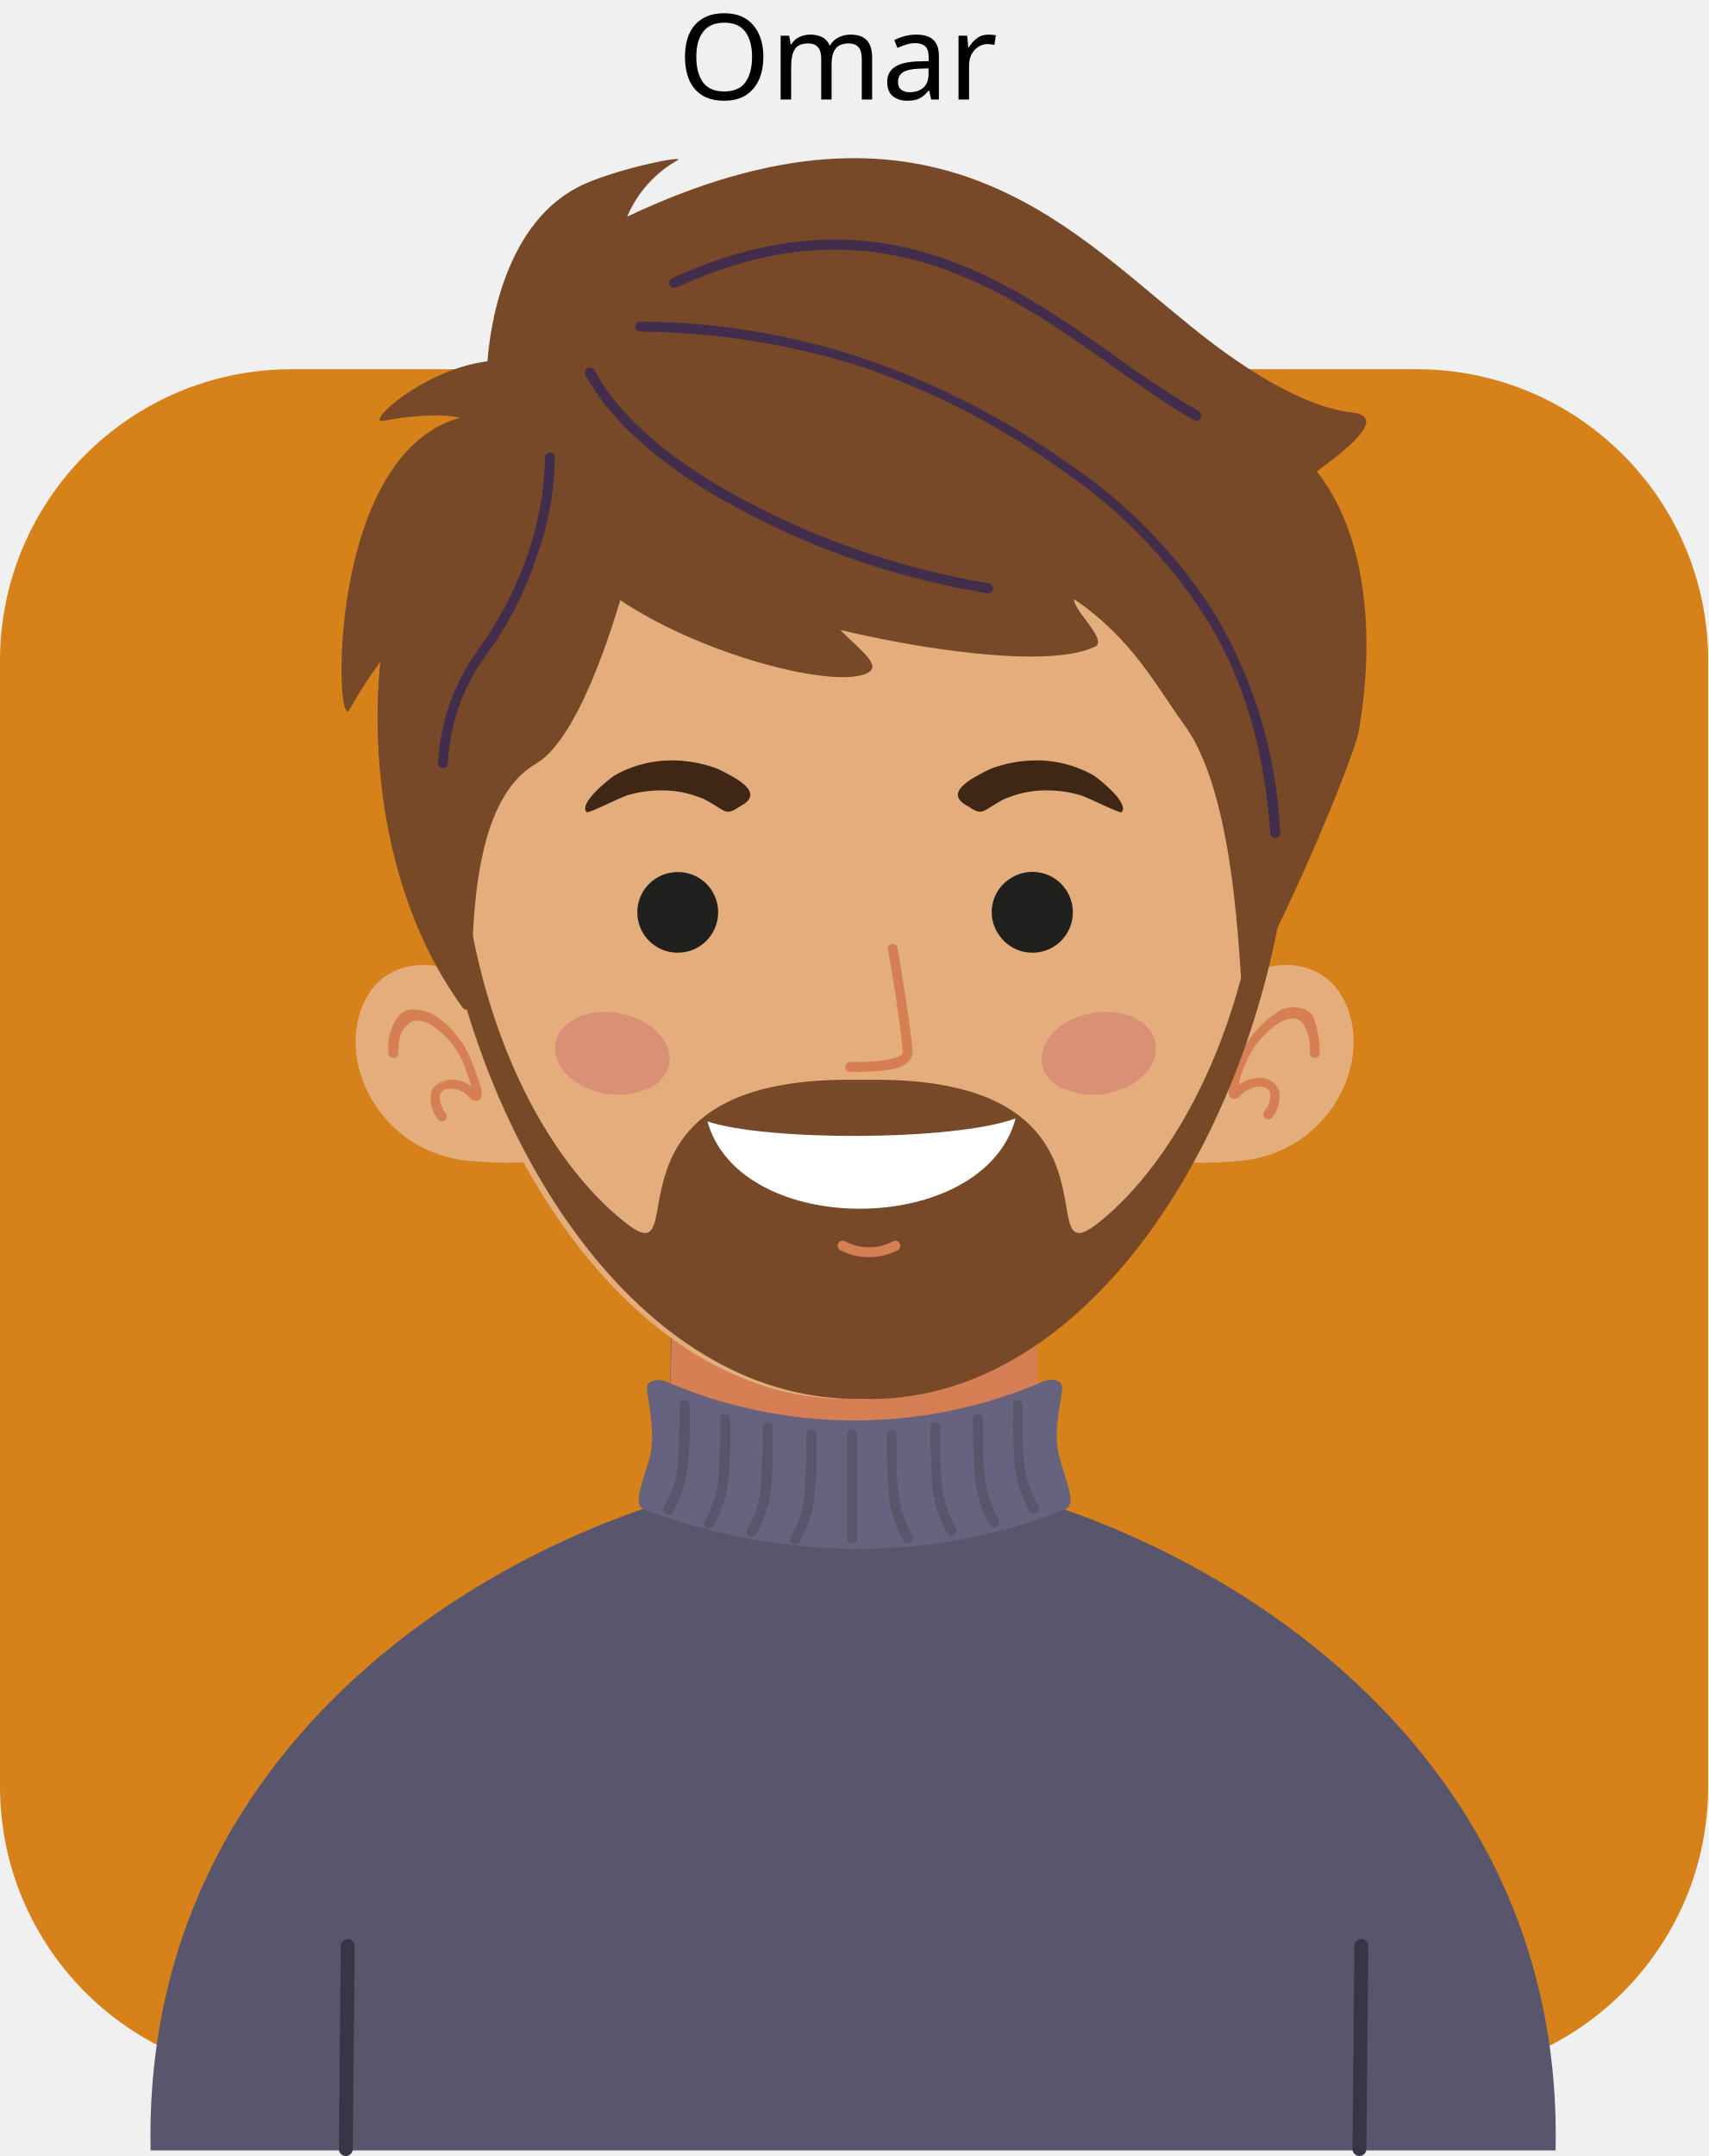
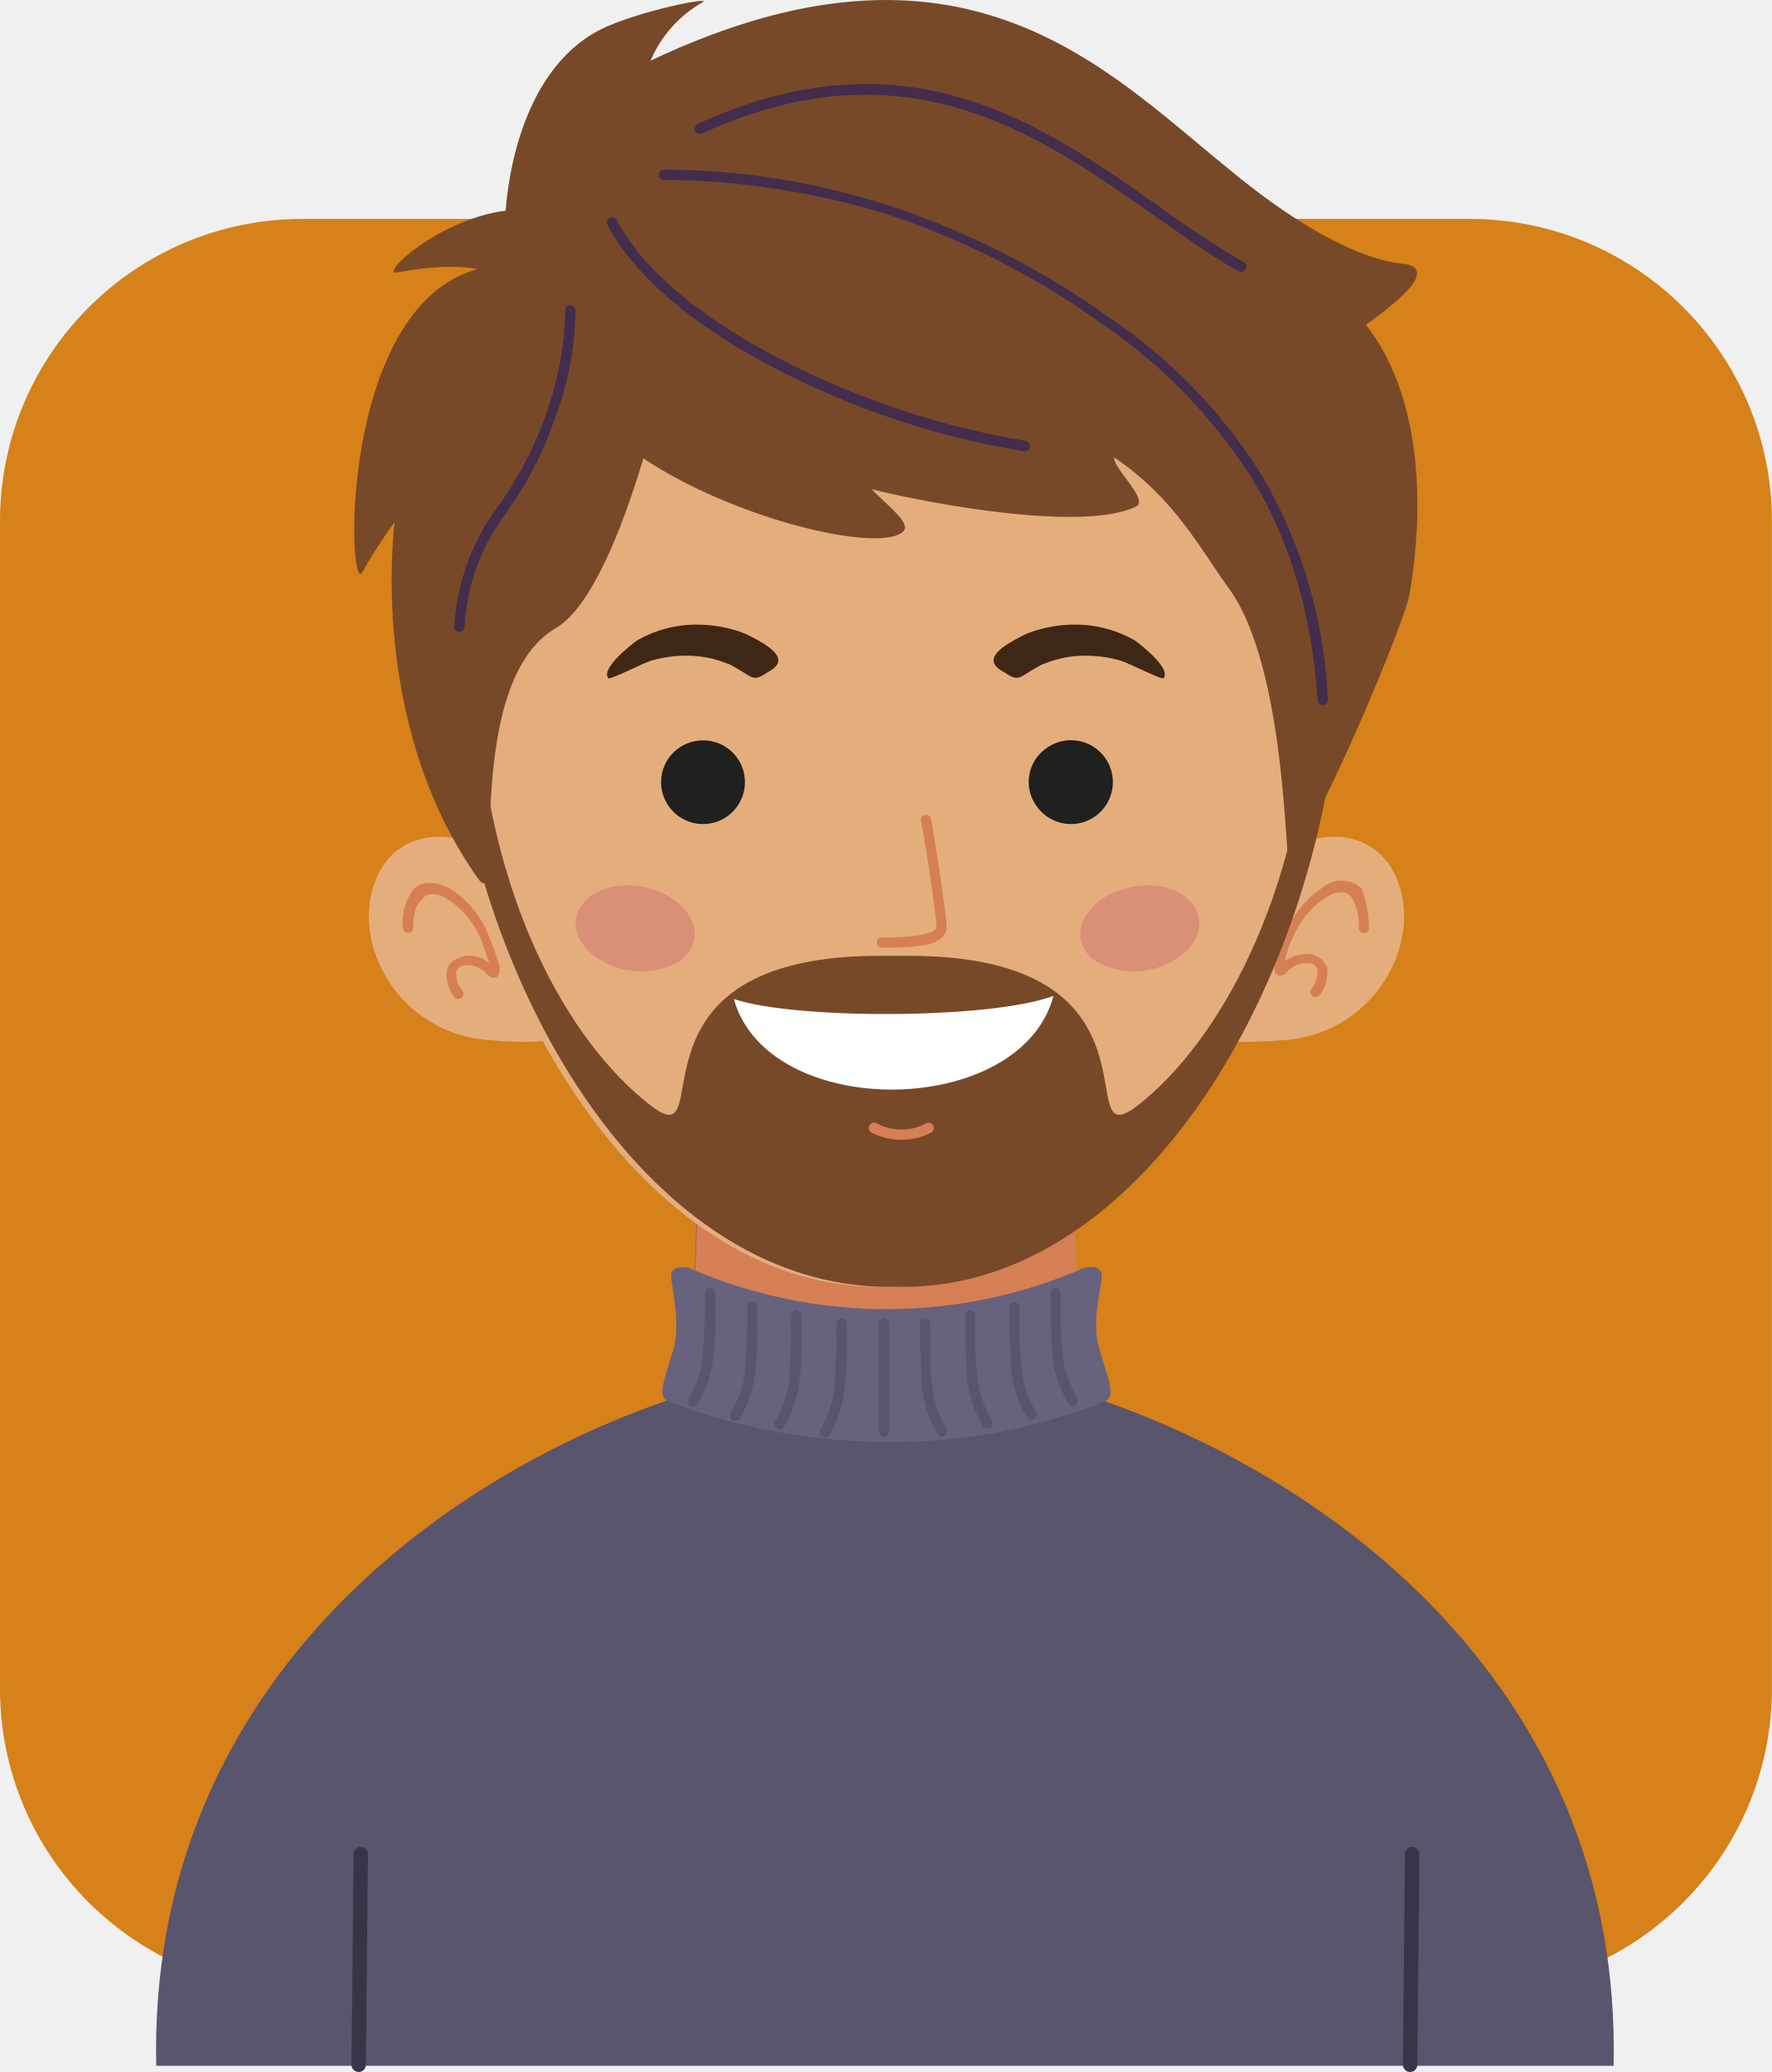
- <svg xmlns="http://www.w3.org/2000/svg" viewBox="0 0 172.4 217.56">
+ <svg xmlns="http://www.w3.org/2000/svg" viewBox="0 0 172.4 201.6">
  <defs>
-     <style>.cls-1{fill:#d68119;}.cls-1,.cls-10,.cls-11,.cls-12,.cls-2,.cls-3,.cls-4,.cls-5,.cls-6,.cls-7,.cls-8,.cls-9{fill-rule:evenodd;}.cls-2{fill:#58556c;}.cls-3{fill:#e4ae7c;}.cls-4{fill:#d67f54;}.cls-5{fill:#20201e;}.cls-6{fill:#da9077;}.cls-7{fill:#3f2716;}.cls-8{fill:#784928;}.cls-9{fill:#fff;}.cls-10{fill:#67627e;}.cls-11{fill:#383546;}.cls-12{fill:#432d4c;}.cls-13{isolation:isolate;font-size:12px;font-family:MyriadPro-Regular, Myriad Pro;}</style>
+     <style>.cls-1{fill:#d68119;}.cls-1,.cls-10,.cls-11,.cls-12,.cls-2,.cls-3,.cls-4,.cls-5,.cls-6,.cls-7,.cls-8,.cls-9{fill-rule:evenodd;}.cls-2{fill:#58556c;}.cls-3{fill:#e4ae7c;}.cls-4{fill:#d67f54;}.cls-5{fill:#20201e;}.cls-6{fill:#da9077;}.cls-7{fill:#3f2716;}.cls-8{fill:#784928;}.cls-9{fill:#fff;}.cls-10{fill:#67627e;}.cls-11{fill:#383546;}.cls-12{fill:#432d4c;}</style>
  </defs>
  <g id="Layer_2" data-name="Layer 2">
    <g id="Icon">
-       <path class="cls-1" d="M29.3,37.26H143.1a29.41,29.41,0,0,1,29.3,29.3v113.8a29.41,29.41,0,0,1-29.3,29.3H29.3A29.41,29.41,0,0,1,0,180.36V66.66A29.43,29.43,0,0,1,29.3,37.26Z" />
-       <path class="cls-2" d="M86.2,217h-71c-.8-36.3,27.1-57.4,51.1-65.2,1.9-10.1,1.4-23.3,1.4-23.3h36.8s-.5,13.1,1.4,23.3c24,7.9,51.9,28.9,51.1,65.2Z" />
-       <path class="cls-3" d="M47.1,99.36c-.2-1.9-7.9-4.1-10.5,2.1s2.1,15,10.9,15.7,6.2-.9,6.2-.9Z" />
-       <path class="cls-3" d="M125.4,99.36c.2-1.9,7.9-4.1,10.5,2.1s-2.1,15-10.9,15.7-6.2-.9-6.2-.9Z" />
-       <path class="cls-4" d="M104.9,141.46c-8,15.3-28.6,16.9-37.4.6.2-3.3.3-6.5.3-8.9h36.8C104.6,135.46,104.7,138.36,104.9,141.46Z" />
-       <path class="cls-3" d="M86.2,141.16c-45.8,1.1-68.9-111.8,0-108.9C155.1,29.36,132,142.26,86.2,141.16Z" />
-       <path class="cls-5" d="M70.8,88.76a4.08,4.08,0,1,1-5.7.9A4.12,4.12,0,0,1,70.8,88.76Z" />
-       <path class="cls-5" d="M101.8,88.76a4,4,0,0,0-.9,5.7,4.08,4.08,0,1,0,.9-5.7Z" />
-       <path class="cls-6" d="M65.8,103.66c2.3,1.8,2.4,4.4.2,5.9a7.67,7.67,0,0,1-8.2-.6c-2.3-1.8-2.4-4.4-.2-5.9S63.4,101.86,65.8,103.66Z" />
-       <path class="cls-6" d="M106.9,103.66c-2.3,1.8-2.4,4.4-.2,5.9a7.67,7.67,0,0,0,8.2-.6c2.3-1.8,2.4-4.4.2-5.9S109.2,101.86,106.9,103.66Z" />
-       <path class="cls-7" d="M72.6,77.66c-.2-.1-.3-.1-.5-.2a13.11,13.11,0,0,0-5.2-.7,11.7,11.7,0,0,0-4.9,1.5c-.7.5-3.6,2.8-2.8,3.7.3.1,3.2-1.4,4.1-1.7a12,12,0,0,1,3.8-.5,10.39,10.39,0,0,1,3.5.7,1,1,0,0,0,.3.1c2.4,1.2,2.2,1.9,3.8.8C77.2,80.06,74.6,78.66,72.6,77.66Z" />
-       <path class="cls-7" d="M99.8,77.66c.2-.1.3-.1.5-.2a13.11,13.11,0,0,1,5.2-.7,11.7,11.7,0,0,1,4.9,1.5c.7.5,3.6,2.8,2.8,3.7-.3.1-3.2-1.4-4.1-1.7a12,12,0,0,0-3.8-.5,10.39,10.39,0,0,0-3.5.7,1,1,0,0,1-.3.1c-2.4,1.2-2.2,1.9-3.8.8C95.2,80.06,97.8,78.66,99.8,77.66Z" />
-       <path class="cls-4" d="M84,126.16a.51.51,0,0,1,.5-.9,5,5,0,0,0,2.4.6,4.75,4.75,0,0,0,2.4-.6.51.51,0,0,1,.5.9,5.66,5.66,0,0,1-2.9.7A5.92,5.92,0,0,1,84,126.16Z" />
-       <path class="cls-4" d="M85.8,108.16a.5.5,0,1,1,0-1,22.34,22.34,0,0,0,3.7-.2c.9-.2,1.6-.4,1.6-.8,0-1.4-1.4-10.3-1.5-10.3a.51.51,0,1,1,1-.2s1.5,9,1.5,10.5c0,1-1,1.6-2.4,1.8A25.49,25.49,0,0,1,85.8,108.16Z" />
-       <path class="cls-4" d="M133.2,106.26a.5.5,0,0,1-1,0,5,5,0,0,0-.7-3,1.38,1.38,0,0,0-.9-.5,2.73,2.73,0,0,0-1.4.4,8.5,8.5,0,0,0-3.4,4,9.05,9.05,0,0,0-.8,2.3,4.35,4.35,0,0,1,2.3-.7,2.1,2.1,0,0,1,1.1.4,2.18,2.18,0,0,1,.7.9,3.43,3.43,0,0,1-.7,2.7.5.5,0,0,1-.8-.6,2.76,2.76,0,0,0,.6-1.9,1.38,1.38,0,0,0-.3-.4,1.42,1.42,0,0,0-.6-.2,2.59,2.59,0,0,0-2.1.9c-.2.2-.3.3-.5.3-.4.1-.6-.1-.7-.5h0v-.6a10.59,10.59,0,0,1,1.1-3.1,10,10,0,0,1,3.8-4.5,2.75,2.75,0,0,1,1.9-.5,2.46,2.46,0,0,1,1.7.8A11.17,11.17,0,0,1,133.2,106.26Z" />
-       <path class="cls-4" d="M40.2,106.26a.5.5,0,0,1-1,0,5.39,5.39,0,0,1,.9-3.6,2,2,0,0,1,1.7-.8,4.89,4.89,0,0,1,1.9.5,9.5,9.5,0,0,1,3.8,4.5,30.71,30.71,0,0,1,1.1,3.1v.6h0c-.1.4-.3.6-.7.5-.2,0-.3-.1-.5-.3a2.59,2.59,0,0,0-2.1-.9,1.42,1.42,0,0,0-.6.2,1.38,1.38,0,0,0-.3.4,2.5,2.5,0,0,0,.6,1.9.5.5,0,0,1-.8.6,3.43,3.43,0,0,1-.7-2.7,1.6,1.6,0,0,1,.7-.9,3.58,3.58,0,0,1,1.1-.4,3.1,3.1,0,0,1,2.3.7c-.2-.6-.5-1.5-.8-2.3a8.5,8.5,0,0,0-3.4-4A2.5,2.5,0,0,0,42,103a1.05,1.05,0,0,0-.9.5C40.5,103.86,40.2,104.76,40.2,106.26Z" />
-       <path class="cls-8" d="M136.8,41.66c1.9.4,1.7,1.9-3.9,5.9,5.1,6.5,5.9,16.8,4.2,26.4-.4,2.1-6.2,16.7-11.6,26.2-.5.9-.2-19-5.9-26.9-2.9-4-5.3-8.8-11.2-12.8-.1,1.1,3.5,4.2,2.1,4.8-5,2.4-19.2-.1-25.7-1.7,1.9,1.9,3.8,3.3,3.1,4.1-2.3,2.2-16.5-1.2-25.3-7.1-2.1,7-5.1,14.5-8.5,16.5-9.1,5.3-5.1,27.8-7.5,24.5-10.9-15.2-8.2-34.8-8.2-34.8a43.21,43.21,0,0,0-3.1,4.8c-1.5,3.1-2.5-25.6,11.1-29.4,0,0-2.2-.7-7.7.3-2,.4,4-5.2,10.5-6,.2-2.8,1.5-14.2,9.8-17.9,3.9-1.7,10.2-2.9,9.4-2.4a11.81,11.81,0,0,0-5.1,5.7c30.4-14.4,44.3.9,56.2,10.5C123.1,35.36,130.7,41.16,136.8,41.66Z" />
-       <path class="cls-9" d="M101.7,112.86c-6.2,2.3-25.2,2.3-31.1.3C73.9,125.06,98.6,124.86,101.7,112.86Z" />
-       <path class="cls-10" d="M67.1,139.36c-.5-.2-1.8-.2-1.8.7s.9,4.4.3,6.9c-.7,2.7-1.9,4.9-.5,5.4a61.21,61.21,0,0,0,19.9,3.9,56.6,56.6,0,0,0,22.4-3.9c1.4-.5.2-2.7-.5-5.4-.7-2.5.3-5.9.3-6.9s-1.3-.9-1.8-.7A48.12,48.12,0,0,1,67.1,139.36Z" />
-       <path class="cls-11" d="M34.4,196.36a.7.7,0,1,1,1.4,0l-.2,20.5a.7.7,0,1,1-1.4,0Z" />
-       <path class="cls-11" d="M136.7,196.36a.7.7,0,0,1,1.4,0l-.2,20.5a.7.7,0,1,1-1.4,0Z" />
-       <path class="cls-2" d="M68.6,141.76a.5.5,0,0,1,1,0v2a31.71,31.71,0,0,1-.2,4.2,11.58,11.58,0,0,1-1.5,4.6.51.51,0,0,1-.9-.5,10.47,10.47,0,0,0,1.4-4.1c.1-1.6.1-2.9.2-4.1Z" />
-       <path class="cls-2" d="M72.7,143.16a.5.5,0,0,1,1,0v2a31.71,31.71,0,0,1-.2,4.2A11.58,11.58,0,0,1,72,154a.51.51,0,0,1-.9-.5,10.47,10.47,0,0,0,1.4-4.1c.1-1.6.1-2.9.2-4.1Z" />
-       <path class="cls-2" d="M77,144a.5.5,0,0,1,1,0v2a31.71,31.71,0,0,1-.2,4.2,11.58,11.58,0,0,1-1.5,4.6.51.51,0,1,1-.9-.5,10.47,10.47,0,0,0,1.4-4.1c.1-1.6.1-2.9.2-4.1A14.64,14.64,0,0,1,77,144Z" />
-       <path class="cls-2" d="M81.4,144.76a.5.5,0,0,1,1,0v2a31.71,31.71,0,0,1-.2,4.2,11.58,11.58,0,0,1-1.5,4.6.51.51,0,0,1-.9-.5,10.47,10.47,0,0,0,1.4-4.1c.1-1.6.1-2.9.2-4.1A14.64,14.64,0,0,1,81.4,144.76Z" />
-       <path class="cls-2" d="M102.2,141.76a.5.5,0,0,1,1,0v2a29.55,29.55,0,0,0,.2,4.1,10.47,10.47,0,0,0,1.4,4.1.51.51,0,1,1-.9.5,11.58,11.58,0,0,1-1.5-4.6c-.1-1.6-.1-2.9-.2-4.2A6,6,0,0,0,102.2,141.76Z" />
-       <path class="cls-2" d="M98.2,143.16a.5.5,0,0,1,1,0v2a29.55,29.55,0,0,0,.2,4.1,10.47,10.47,0,0,0,1.4,4.1.51.51,0,1,1-.9.5,11.58,11.58,0,0,1-1.5-4.6c-.1-1.6-.1-2.9-.2-4.2Z" />
-       <path class="cls-2" d="M93.9,144a.5.5,0,0,1,1,0v2a29.55,29.55,0,0,0,.2,4.1,10.47,10.47,0,0,0,1.4,4.1.51.51,0,0,1-.9.5,11.58,11.58,0,0,1-1.5-4.6c-.1-1.6-.1-2.9-.2-4.2Z" />
-       <path class="cls-2" d="M89.5,144.76a.5.5,0,0,1,1,0v2a29.55,29.55,0,0,0,.2,4.1,10.47,10.47,0,0,0,1.4,4.1.51.51,0,0,1-.9.5,11.58,11.58,0,0,1-1.5-4.6c-.1-1.6-.1-2.9-.2-4.2Z" />
-       <path class="cls-2" d="M85.5,144.76a.5.5,0,0,1,1,0v10.5a.5.5,0,0,1-1,0Z" />
-       <path class="cls-12" d="M59.1,37.86a.51.51,0,1,1,.9-.5c2.7,5.1,8.4,9.5,14.9,13a80.83,80.83,0,0,0,24.9,8.5.51.51,0,1,1-.2,1,80.15,80.15,0,0,1-25.2-8.6C67.7,47.66,61.9,43.06,59.1,37.86Z" />
-       <path class="cls-12" d="M64.6,33.46a.5.5,0,0,1,0-1,71.72,71.72,0,0,1,22.2,3.6,79.7,79.7,0,0,1,21,10.7,51.39,51.39,0,0,1,15,15.5,47.35,47.35,0,0,1,6.4,21.8.5.5,0,0,1-1,0c-.6-8.5-2.7-15.5-6.3-21.4a51.7,51.7,0,0,0-14.7-15.2,77.54,77.54,0,0,0-20.7-10.6A76.12,76.12,0,0,0,64.6,33.46Z" />
-       <path class="cls-12" d="M68.3,29a.51.51,0,0,1-.5-.9c20.4-9.4,33.6,0,45,8a88.62,88.62,0,0,0,8.2,5.4.51.51,0,1,1-.5.9c-2.7-1.5-5.4-3.5-8.3-5.5C101.1,29.06,88.1,19.86,68.3,29Z" />
-       <path class="cls-12" d="M55,46.16a.5.5,0,0,1,1,0,30.48,30.48,0,0,1-1.9,10.2,35.39,35.39,0,0,1-5,9.7A20.05,20.05,0,0,0,45.2,77a.5.5,0,0,1-1,0,21.47,21.47,0,0,1,4.1-11.5,36.11,36.11,0,0,0,4.9-9.4A31.56,31.56,0,0,0,55,46.16Z" />
-       <path class="cls-8" d="M44.6,91.06c.6-2.4,1.6-9.2,1.7-8.2,1.1,20.9,9.2,34.5,16.8,40.5,7.4,5.9-4.1-14.7,23.1-14.4h1.6c27.3-.3,15.7,20.3,23.1,14.4s15.7-19.7,16.8-40.5c.1-1.1,1.1,5.8,1.7,8.2-4.3,26-20.8,50.7-42.3,50.1C65.4,141.66,48.9,117.06,44.6,91.06Z" />
-       <path class="cls-4" d="M84.8,126.16a.51.51,0,0,1,.5-.9,5,5,0,0,0,2.4.6,4.75,4.75,0,0,0,2.4-.6.51.51,0,0,1,.5.9,6.36,6.36,0,0,1-5.8,0Z" />
-       <path class="cls-9" d="M102.5,112.86c-6.2,2.3-25.2,2.3-31.1.3C74.7,125.06,99.3,124.86,102.5,112.86Z" />
-       <text class="cls-13" transform="translate(68.4 10.04)">Omar</text>
+       <path class="cls-1" d="M29.3,21.3H143.1a29.41,29.41,0,0,1,29.3,29.3V164.4a29.41,29.41,0,0,1-29.3,29.3H29.3A29.41,29.41,0,0,1,0,164.4V50.7A29.43,29.43,0,0,1,29.3,21.3Z" />
+       <path class="cls-2" d="M86.2,201h-71c-.8-36.3,27.1-57.4,51.1-65.2,1.9-10.1,1.4-23.3,1.4-23.3h36.8s-.5,13.1,1.4,23.3c24,7.9,51.9,28.9,51.1,65.2Z" />
+       <path class="cls-3" d="M47.1,83.4c-.2-1.9-7.9-4.1-10.5,2.1s2.1,15,10.9,15.7,6.2-.9,6.2-.9Z" />
+       <path class="cls-3" d="M125.4,83.4c.2-1.9,7.9-4.1,10.5,2.1s-2.1,15-10.9,15.7-6.2-.9-6.2-.9Z" />
+       <path class="cls-4" d="M104.9,125.5c-8,15.3-28.6,16.9-37.4.6.2-3.3.3-6.5.3-8.9h36.8C104.6,119.5,104.7,122.4,104.9,125.5Z" />
+       <path class="cls-3" d="M86.2,125.2c-45.8,1.1-68.9-111.8,0-108.9C155.1,13.4,132,126.3,86.2,125.2Z" />
+       <path class="cls-5" d="M70.8,72.8a4.08,4.08,0,1,1-5.7.9A4.12,4.12,0,0,1,70.8,72.8Z" />
+       <path class="cls-5" d="M101.8,72.8a4,4,0,0,0-.9,5.7,4.08,4.08,0,1,0,.9-5.7Z" />
+       <path class="cls-6" d="M65.8,87.7c2.3,1.8,2.4,4.4.2,5.9a7.67,7.67,0,0,1-8.2-.6c-2.3-1.8-2.4-4.4-.2-5.9S63.4,85.9,65.8,87.7Z" />
+       <path class="cls-6" d="M106.9,87.7c-2.3,1.8-2.4,4.4-.2,5.9a7.67,7.67,0,0,0,8.2-.6c2.3-1.8,2.4-4.4.2-5.9S109.2,85.9,106.9,87.7Z" />
+       <path class="cls-7" d="M72.6,61.7c-.2-.1-.3-.1-.5-.2a13.11,13.11,0,0,0-5.2-.7A11.7,11.7,0,0,0,62,62.3c-.7.5-3.6,2.8-2.8,3.7.3.1,3.2-1.4,4.1-1.7a12,12,0,0,1,3.8-.5,10.39,10.39,0,0,1,3.5.7,1,1,0,0,0,.3.1c2.4,1.2,2.2,1.9,3.8.8C77.2,64.1,74.6,62.7,72.6,61.7Z" />
+       <path class="cls-7" d="M99.8,61.7c.2-.1.3-.1.5-.2a13.11,13.11,0,0,1,5.2-.7,11.7,11.7,0,0,1,4.9,1.5c.7.5,3.6,2.8,2.8,3.7-.3.1-3.2-1.4-4.1-1.7a12,12,0,0,0-3.8-.5,10.39,10.39,0,0,0-3.5.7,1,1,0,0,1-.3.1c-2.4,1.2-2.2,1.9-3.8.8C95.2,64.1,97.8,62.7,99.8,61.7Z" />
+       <path class="cls-4" d="M84,110.2a.51.51,0,0,1,.5-.9,5,5,0,0,0,2.4.6,4.75,4.75,0,0,0,2.4-.6.51.51,0,1,1,.5.9,5.66,5.66,0,0,1-2.9.7A5.92,5.92,0,0,1,84,110.2Z" />
+       <path class="cls-4" d="M85.8,92.2a.5.5,0,0,1,0-1,22.34,22.34,0,0,0,3.7-.2c.9-.2,1.6-.4,1.6-.8,0-1.4-1.4-10.3-1.5-10.3a.51.51,0,1,1,1-.2s1.5,9,1.5,10.5c0,1-1,1.6-2.4,1.8A25.49,25.49,0,0,1,85.8,92.2Z" />
+       <path class="cls-4" d="M133.2,90.3a.5.5,0,1,1-1,0,5,5,0,0,0-.7-3,1.38,1.38,0,0,0-.9-.5,2.73,2.73,0,0,0-1.4.4,8.5,8.5,0,0,0-3.4,4,9.05,9.05,0,0,0-.8,2.3,4.35,4.35,0,0,1,2.3-.7,2.1,2.1,0,0,1,1.1.4,2.18,2.18,0,0,1,.7.9,3.43,3.43,0,0,1-.7,2.7.5.5,0,1,1-.8-.6,2.76,2.76,0,0,0,.6-1.9,1.38,1.38,0,0,0-.3-.4,1.42,1.42,0,0,0-.6-.2,2.59,2.59,0,0,0-2.1.9c-.2.2-.3.3-.5.3-.4.1-.6-.1-.7-.5h0v-.6a10.59,10.59,0,0,1,1.1-3.1,10,10,0,0,1,3.8-4.5,2.75,2.75,0,0,1,1.9-.5,2.46,2.46,0,0,1,1.7.8A11.17,11.17,0,0,1,133.2,90.3Z" />
+       <path class="cls-4" d="M40.2,90.3a.5.5,0,0,1-1,0,5.39,5.39,0,0,1,.9-3.6,2,2,0,0,1,1.7-.8,4.89,4.89,0,0,1,1.9.5,9.5,9.5,0,0,1,3.8,4.5A30.71,30.71,0,0,1,48.6,94v.6h0c-.1.4-.3.6-.7.5-.2,0-.3-.1-.5-.3a2.59,2.59,0,0,0-2.1-.9,1.42,1.42,0,0,0-.6.2,1.38,1.38,0,0,0-.3.4,2.5,2.5,0,0,0,.6,1.9.5.5,0,1,1-.8.6,3.43,3.43,0,0,1-.7-2.7,1.6,1.6,0,0,1,.7-.9,3.58,3.58,0,0,1,1.1-.4,3.1,3.1,0,0,1,2.3.7c-.2-.6-.5-1.5-.8-2.3a8.5,8.5,0,0,0-3.4-4A2.5,2.5,0,0,0,42,87a1.05,1.05,0,0,0-.9.5C40.5,87.9,40.2,88.8,40.2,90.3Z" />
+       <path class="cls-8" d="M136.8,25.7c1.9.4,1.7,1.9-3.9,5.9,5.1,6.5,5.9,16.8,4.2,26.4-.4,2.1-6.2,16.7-11.6,26.2-.5.9-.2-19-5.9-26.9-2.9-4-5.3-8.8-11.2-12.8-.1,1.1,3.5,4.2,2.1,4.8-5,2.4-19.2-.1-25.7-1.7,1.9,1.9,3.8,3.3,3.1,4.1-2.3,2.2-16.5-1.2-25.3-7.1-2.1,7-5.1,14.5-8.5,16.5C45,66.4,49,88.9,46.6,85.6c-10.9-15.2-8.2-34.8-8.2-34.8a43.21,43.21,0,0,0-3.1,4.8C33.8,58.7,32.8,30,46.4,26.2c0,0-2.2-.7-7.7.3-2,.4,4-5.2,10.5-6,.2-2.8,1.5-14.2,9.8-17.9C62.9.9,69.2-.3,68.4.2a11.81,11.81,0,0,0-5.1,5.7c30.4-14.4,44.3.9,56.2,10.5C123.1,19.4,130.7,25.2,136.8,25.7Z" />
+       <path class="cls-9" d="M101.7,96.9c-6.2,2.3-25.2,2.3-31.1.3C73.9,109.1,98.6,108.9,101.7,96.9Z" />
+       <path class="cls-10" d="M67.1,123.4c-.5-.2-1.8-.2-1.8.7s.9,4.4.3,6.9c-.7,2.7-1.9,4.9-.5,5.4A61.21,61.21,0,0,0,85,140.3a56.6,56.6,0,0,0,22.4-3.9c1.4-.5.2-2.7-.5-5.4-.7-2.5.3-5.9.3-6.9s-1.3-.9-1.8-.7A48.12,48.12,0,0,1,67.1,123.4Z" />
+       <path class="cls-11" d="M34.4,180.4a.7.7,0,1,1,1.4,0l-.2,20.5a.7.7,0,1,1-1.4,0Z" />
+       <path class="cls-11" d="M136.7,180.4a.7.7,0,0,1,1.4,0l-.2,20.5a.7.7,0,1,1-1.4,0Z" />
+       <path class="cls-2" d="M68.6,125.8a.5.5,0,1,1,1,0v2a31.71,31.71,0,0,1-.2,4.2,11.58,11.58,0,0,1-1.5,4.6.51.51,0,1,1-.9-.5,10.47,10.47,0,0,0,1.4-4.1c.1-1.6.1-2.9.2-4.1Z" />
+       <path class="cls-2" d="M72.7,127.2a.5.5,0,0,1,1,0v2a31.71,31.71,0,0,1-.2,4.2A11.58,11.58,0,0,1,72,138a.51.51,0,0,1-.9-.5,10.47,10.47,0,0,0,1.4-4.1c.1-1.6.1-2.9.2-4.1Z" />
+       <path class="cls-2" d="M77,128a.5.5,0,0,1,1,0v2a31.71,31.71,0,0,1-.2,4.2,11.58,11.58,0,0,1-1.5,4.6.51.51,0,0,1-.9-.5,10.47,10.47,0,0,0,1.4-4.1c.1-1.6.1-2.9.2-4.1A14.64,14.64,0,0,1,77,128Z" />
+       <path class="cls-2" d="M81.4,128.8a.5.5,0,0,1,1,0v2a31.71,31.71,0,0,1-.2,4.2,11.58,11.58,0,0,1-1.5,4.6.51.51,0,1,1-.9-.5,10.47,10.47,0,0,0,1.4-4.1c.1-1.6.1-2.9.2-4.1A14.64,14.64,0,0,1,81.4,128.8Z" />
+       <path class="cls-2" d="M102.2,125.8a.5.5,0,0,1,1,0v2a29.55,29.55,0,0,0,.2,4.1,10.47,10.47,0,0,0,1.4,4.1.51.51,0,1,1-.9.5,11.58,11.58,0,0,1-1.5-4.6c-.1-1.6-.1-2.9-.2-4.2A6,6,0,0,0,102.2,125.8Z" />
+       <path class="cls-2" d="M98.2,127.2a.5.5,0,0,1,1,0v2a29.55,29.55,0,0,0,.2,4.1,10.47,10.47,0,0,0,1.4,4.1.51.51,0,0,1-.9.5,11.58,11.58,0,0,1-1.5-4.6c-.1-1.6-.1-2.9-.2-4.2Z" />
+       <path class="cls-2" d="M93.9,128a.5.5,0,0,1,1,0v2a29.55,29.55,0,0,0,.2,4.1,10.47,10.47,0,0,0,1.4,4.1.51.51,0,0,1-.9.5,11.58,11.58,0,0,1-1.5-4.6c-.1-1.6-.1-2.9-.2-4.2Z" />
+       <path class="cls-2" d="M89.5,128.8a.5.5,0,0,1,1,0v2a29.55,29.55,0,0,0,.2,4.1,10.47,10.47,0,0,0,1.4,4.1.51.51,0,0,1-.9.5,11.58,11.58,0,0,1-1.5-4.6c-.1-1.6-.1-2.9-.2-4.2Z" />
+       <path class="cls-2" d="M85.5,128.8a.5.5,0,0,1,1,0v10.5a.5.5,0,0,1-1,0Z" />
+       <path class="cls-12" d="M59.1,21.9a.51.51,0,1,1,.9-.5c2.7,5.1,8.4,9.5,14.9,13a80.83,80.83,0,0,0,24.9,8.5.51.51,0,1,1-.2,1,80.15,80.15,0,0,1-25.2-8.6C67.7,31.7,61.9,27.1,59.1,21.9Z" />
+       <path class="cls-12" d="M64.6,17.5a.5.5,0,0,1,0-1,71.72,71.72,0,0,1,22.2,3.6,79.7,79.7,0,0,1,21,10.7,51.39,51.39,0,0,1,15,15.5,47.35,47.35,0,0,1,6.4,21.8.5.5,0,0,1-1,0c-.6-8.5-2.7-15.5-6.3-21.4a51.7,51.7,0,0,0-14.7-15.2A77.54,77.54,0,0,0,86.5,20.9,76.12,76.12,0,0,0,64.6,17.5Z" />
+       <path class="cls-12" d="M68.3,13a.66.66,0,0,1-.7-.2.66.66,0,0,1,.2-.7c20.4-9.4,33.6,0,45,8a88.62,88.62,0,0,0,8.2,5.4.51.51,0,1,1-.5.9c-2.7-1.5-5.4-3.5-8.3-5.5C101.1,13.1,88.1,3.9,68.3,13Z" />
+       <path class="cls-12" d="M55,30.2a.5.5,0,0,1,1,0,30.48,30.48,0,0,1-1.9,10.2,35.39,35.39,0,0,1-5,9.7A20.05,20.05,0,0,0,45.2,61a.5.5,0,0,1-1,0,21.47,21.47,0,0,1,4.1-11.5,36.11,36.11,0,0,0,4.9-9.4A31.56,31.56,0,0,0,55,30.2Z" />
+       <path class="cls-8" d="M44.6,75.1c.6-2.4,1.6-9.2,1.7-8.2,1.1,20.9,9.2,34.5,16.8,40.5C70.5,113.3,59,92.7,86.2,93h1.6c27.3-.3,15.7,20.3,23.1,14.4s15.7-19.7,16.8-40.5c.1-1.1,1.1,5.8,1.7,8.2-4.3,26-20.8,50.7-42.3,50.1C65.4,125.7,48.9,101.1,44.6,75.1Z" />
+       <path class="cls-4" d="M84.8,110.2a.51.51,0,0,1,.5-.9,5,5,0,0,0,2.4.6,4.75,4.75,0,0,0,2.4-.6.51.51,0,1,1,.5.9,6.36,6.36,0,0,1-5.8,0Z" />
+       <path class="cls-9" d="M102.5,96.9c-6.2,2.3-25.2,2.3-31.1.3C74.7,109.1,99.3,108.9,102.5,96.9Z" />
    </g>
  </g>
</svg>
